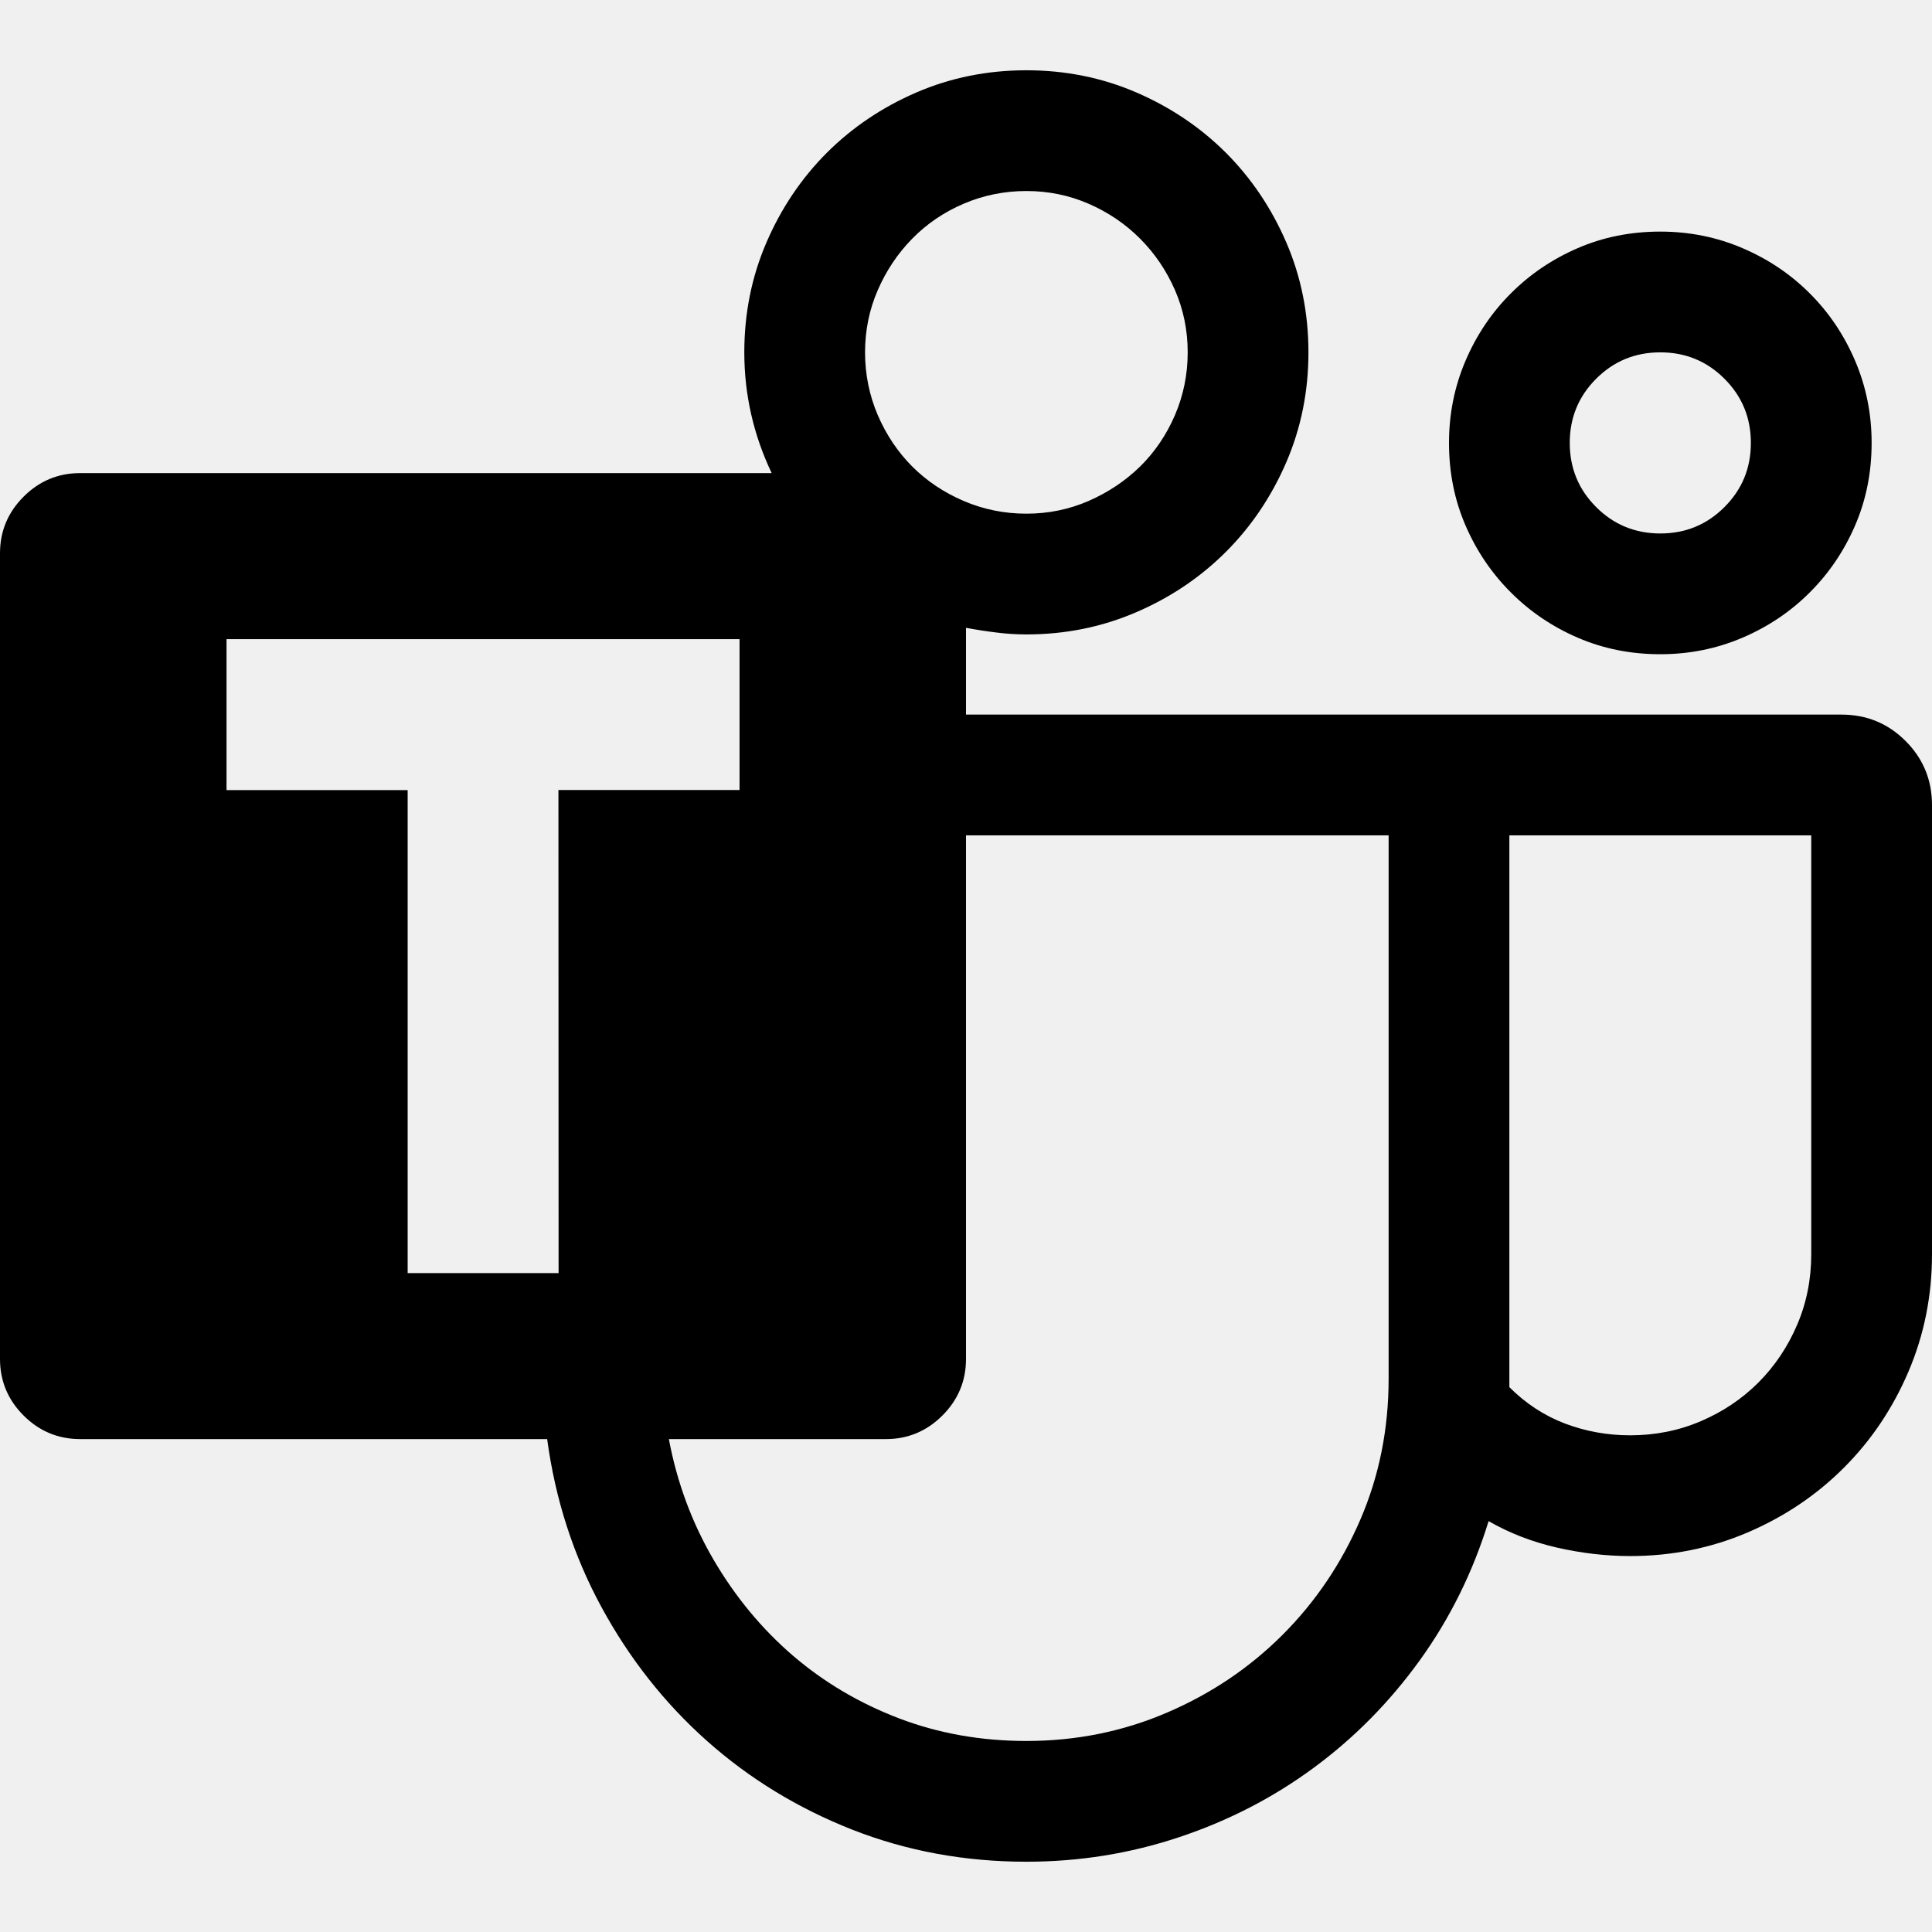
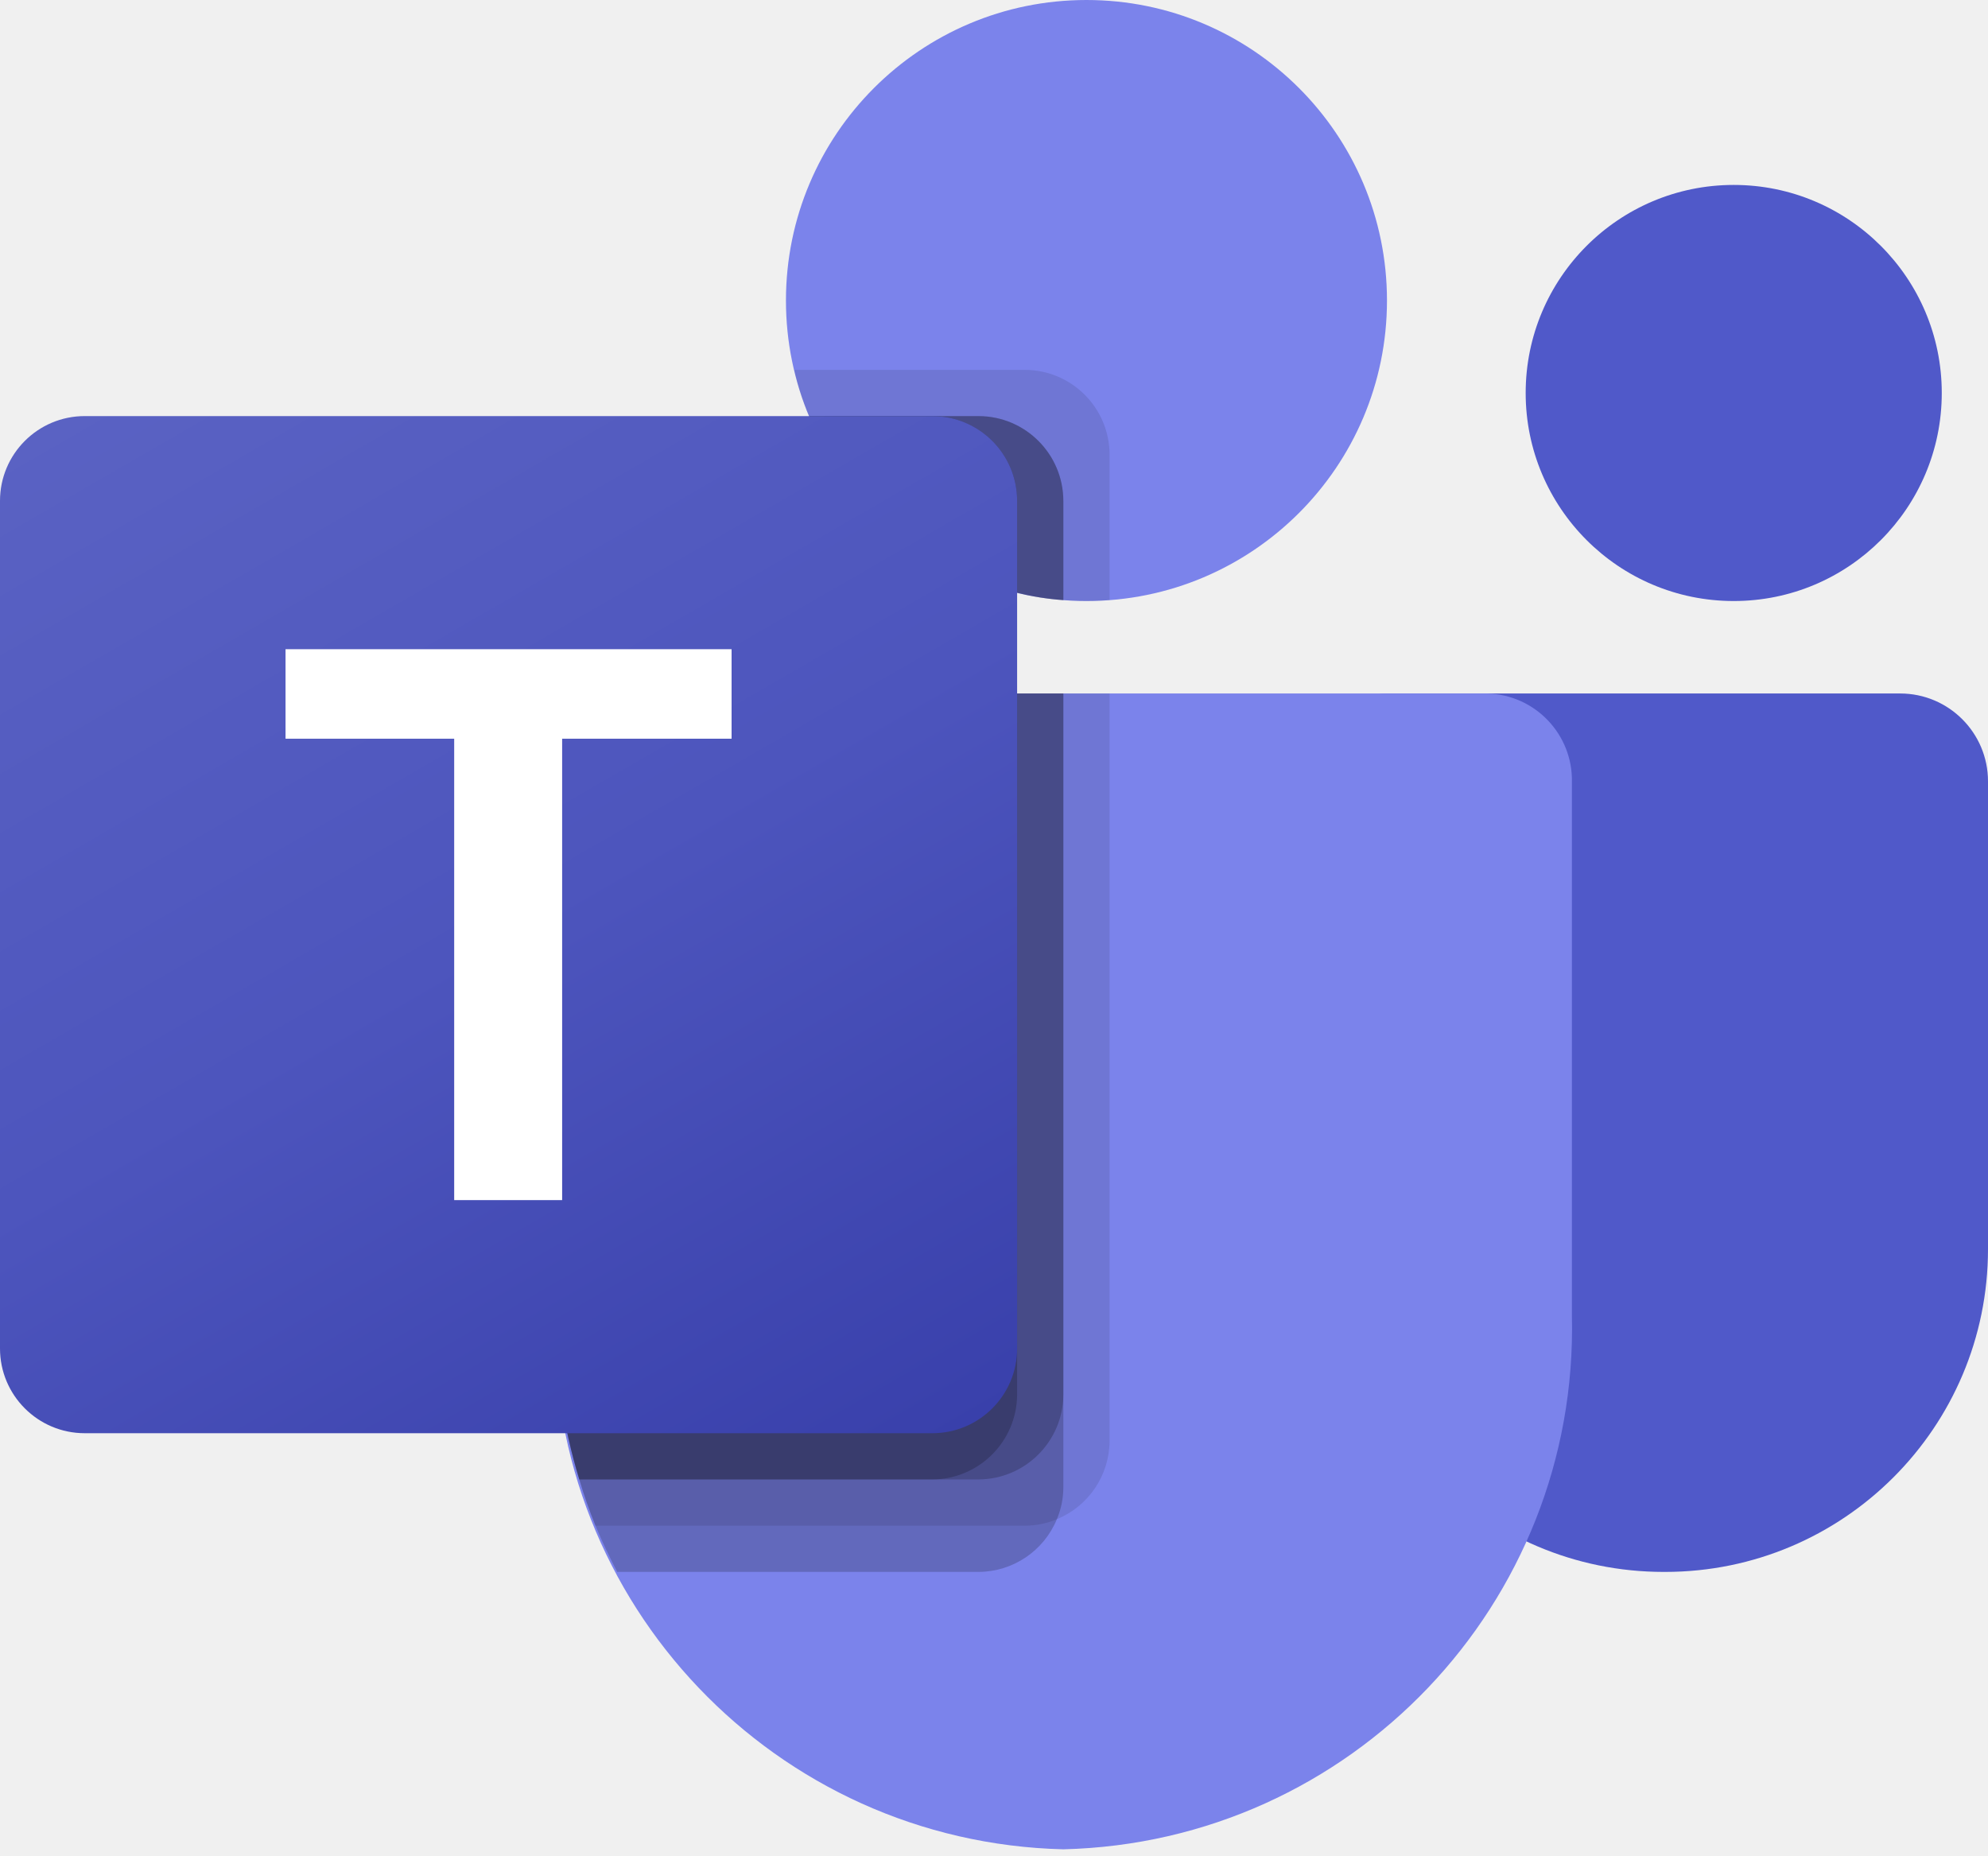
- <svg xmlns="http://www.w3.org/2000/svg" role="img" viewBox="0 0 24 24">
-   <path d="M20.625 8.127q-.55 0-1.025-.205-.475-.205-.832-.563-.358-.357-.563-.832Q18 6.053 18 5.502q0-.54.205-1.02t.563-.837q.357-.358.832-.563.474-.205 1.025-.205.54 0 1.02.205t.837.563q.358.357.563.837.205.48.205 1.02 0 .55-.205 1.025-.205.475-.563.832-.357.358-.837.563-.48.205-1.02.205zm0-3.75q-.469 0-.797.328-.328.328-.328.797 0 .469.328.797.328.328.797.328.469 0 .797-.328.328-.328.328-.797 0-.469-.328-.797-.328-.328-.797-.328zM24 10.002v5.578q0 .774-.293 1.46-.293.685-.803 1.194-.51.51-1.195.803-.686.293-1.459.293-.445 0-.908-.105-.463-.106-.85-.329-.293.95-.855 1.729-.563.78-1.319 1.336-.756.557-1.67.861-.914.305-1.898.305-1.148 0-2.162-.398-1.014-.399-1.805-1.102-.79-.703-1.312-1.664t-.674-2.086h-5.8q-.411 0-.704-.293T0 16.881V6.873q0-.41.293-.703t.703-.293h8.59q-.34-.715-.34-1.5 0-.727.275-1.365.276-.639.75-1.114.475-.474 1.114-.75.638-.275 1.365-.275t1.365.275q.639.276 1.114.75.474.475.75 1.114.275.638.275 1.365t-.275 1.365q-.276.639-.75 1.113-.475.475-1.114.75-.638.276-1.365.276-.188 0-.375-.024-.188-.023-.375-.058v1.078h10.875q.469 0 .797.328.328.328.328.797zM12.75 2.373q-.41 0-.78.158-.368.158-.638.434-.27.275-.428.639-.158.363-.158.773 0 .41.158.78.159.368.428.638.27.27.639.428.369.158.779.158.41 0 .773-.158.364-.159.64-.428.274-.27.433-.639.158-.369.158-.779 0-.41-.158-.773-.159-.364-.434-.64-.275-.275-.639-.433-.363-.158-.773-.158zM6.937 9.814h2.25V7.94H2.814v1.875h2.25v6h1.875zm10.313 7.313v-6.75H12v6.504q0 .41-.293.703t-.703.293H8.309q.152.809.556 1.5.405.691.985 1.19.58.497 1.318.779.738.281 1.582.281.926 0 1.746-.352.82-.351 1.436-.966.615-.616.966-1.43.352-.815.352-1.752zm5.25-1.547v-5.203h-3.75v6.855q.305.305.691.452.387.146.809.146.469 0 .879-.176.41-.175.715-.48.304-.305.48-.715t.176-.879Z" />
+ <svg xmlns="http://www.w3.org/2000/svg" viewBox="0 0 256 239" width="256" height="239">
+   <defs>
+     <linearGradient id="SVGCo9xpmZW" x1="17.372%" x2="82.628%" y1="-6.51%" y2="106.51%">
+       <stop offset="0%" stop-color="#5a62c3" />
+       <stop offset="50%" stop-color="#4d55bd" />
+       <stop offset="100%" stop-color="#3940ab" />
+     </linearGradient>
+     <path id="SVGhJCUgeMn" d="M136.93 64.476v12.8a32.7 32.7 0 0 1-5.953-.952a38.7 38.7 0 0 1-26.79-22.742h21.848c6.008.022 10.872 4.887 10.895 10.894" />
+   </defs>
+   <path fill="#5059c9" d="M178.563 89.302h66.125c6.248 0 11.312 5.065 11.312 11.312v60.231c0 22.96-18.613 41.574-41.573 41.574h-.197c-22.96.003-41.576-18.607-41.579-41.568V95.215a5.91 5.91 0 0 1 5.912-5.913" />
+   <circle cx="223.256" cy="50.605" r="26.791" fill="#5059c9" />
+   <circle cx="139.907" cy="38.698" r="38.698" fill="#7b83eb" />
+   <path fill="#7b83eb" d="M191.506 89.302H82.355c-6.173.153-11.056 5.276-10.913 11.449v68.697c-.862 37.044 28.445 67.785 65.488 68.692c37.043-.907 66.35-31.648 65.489-68.692v-68.697c.143-6.173-4.74-11.296-10.913-11.449" />
+   <path d="M142.884 89.302v96.268a10.96 10.96 0 0 1-6.787 10.062c-1.3.55-2.697.833-4.108.833H76.68c-.774-1.965-1.488-3.93-2.084-5.953a72.5 72.5 0 0 1-3.155-21.076v-68.703c-.143-6.163 4.732-11.278 10.895-11.43z" opacity=".1" />
+   <path d="M136.93 89.302v102.222c0 1.411-.283 2.808-.833 4.108a10.96 10.96 0 0 1-10.062 6.787H79.48c-1.012-1.965-1.965-3.93-2.798-5.954a59 59 0 0 1-2.084-5.953a72.5 72.5 0 0 1-3.155-21.076v-68.703c-.143-6.163 4.732-11.278 10.895-11.43z" opacity=".2" />
+   <path d="M136.93 89.302v90.315c-.045 5.998-4.896 10.85-10.895 10.895H74.597a72.5 72.5 0 0 1-3.155-21.076v-68.703c-.143-6.163 4.732-11.278 10.895-11.43z" opacity=".2" />
+   <path d="M130.977 89.302v90.315c-.046 5.998-4.897 10.85-10.895 10.895H74.597a72.5 72.5 0 0 1-3.155-21.076v-68.703c-.143-6.163 4.732-11.278 10.895-11.43z" opacity=".2" />
+   <path d="M142.884 58.523v18.753c-1.012.06-1.965.12-2.977.12s-1.965-.06-2.977-.12a32.7 32.7 0 0 1-5.953-.952a38.7 38.7 0 0 1-26.791-22.742a33 33 0 0 1-1.905-5.954h29.708c6.007.023 10.872 4.887 10.895 10.895" opacity=".1" />
+   <use href="#SVGhJCUgeMn" opacity=".2" />
+   <use href="#SVGhJCUgeMn" opacity=".2" />
+   <path d="M130.977 64.476v11.848a38.7 38.7 0 0 1-26.791-22.743h15.896c6.008.023 10.872 4.888 10.895 10.895" opacity=".2" />
+   <path fill="url(#SVGCo9xpmZW)" d="M10.913 53.581h109.15c6.028 0 10.914 4.886 10.914 10.913v109.151c0 6.027-4.886 10.913-10.913 10.913H10.913C4.886 184.558 0 179.672 0 173.645V64.495C0 58.466 4.886 53.58 10.913 53.58" />
+   <path fill="#fff" d="M94.208 95.125h-21.82v59.416H58.487V95.125H36.769V83.599h57.439z" />
</svg>
